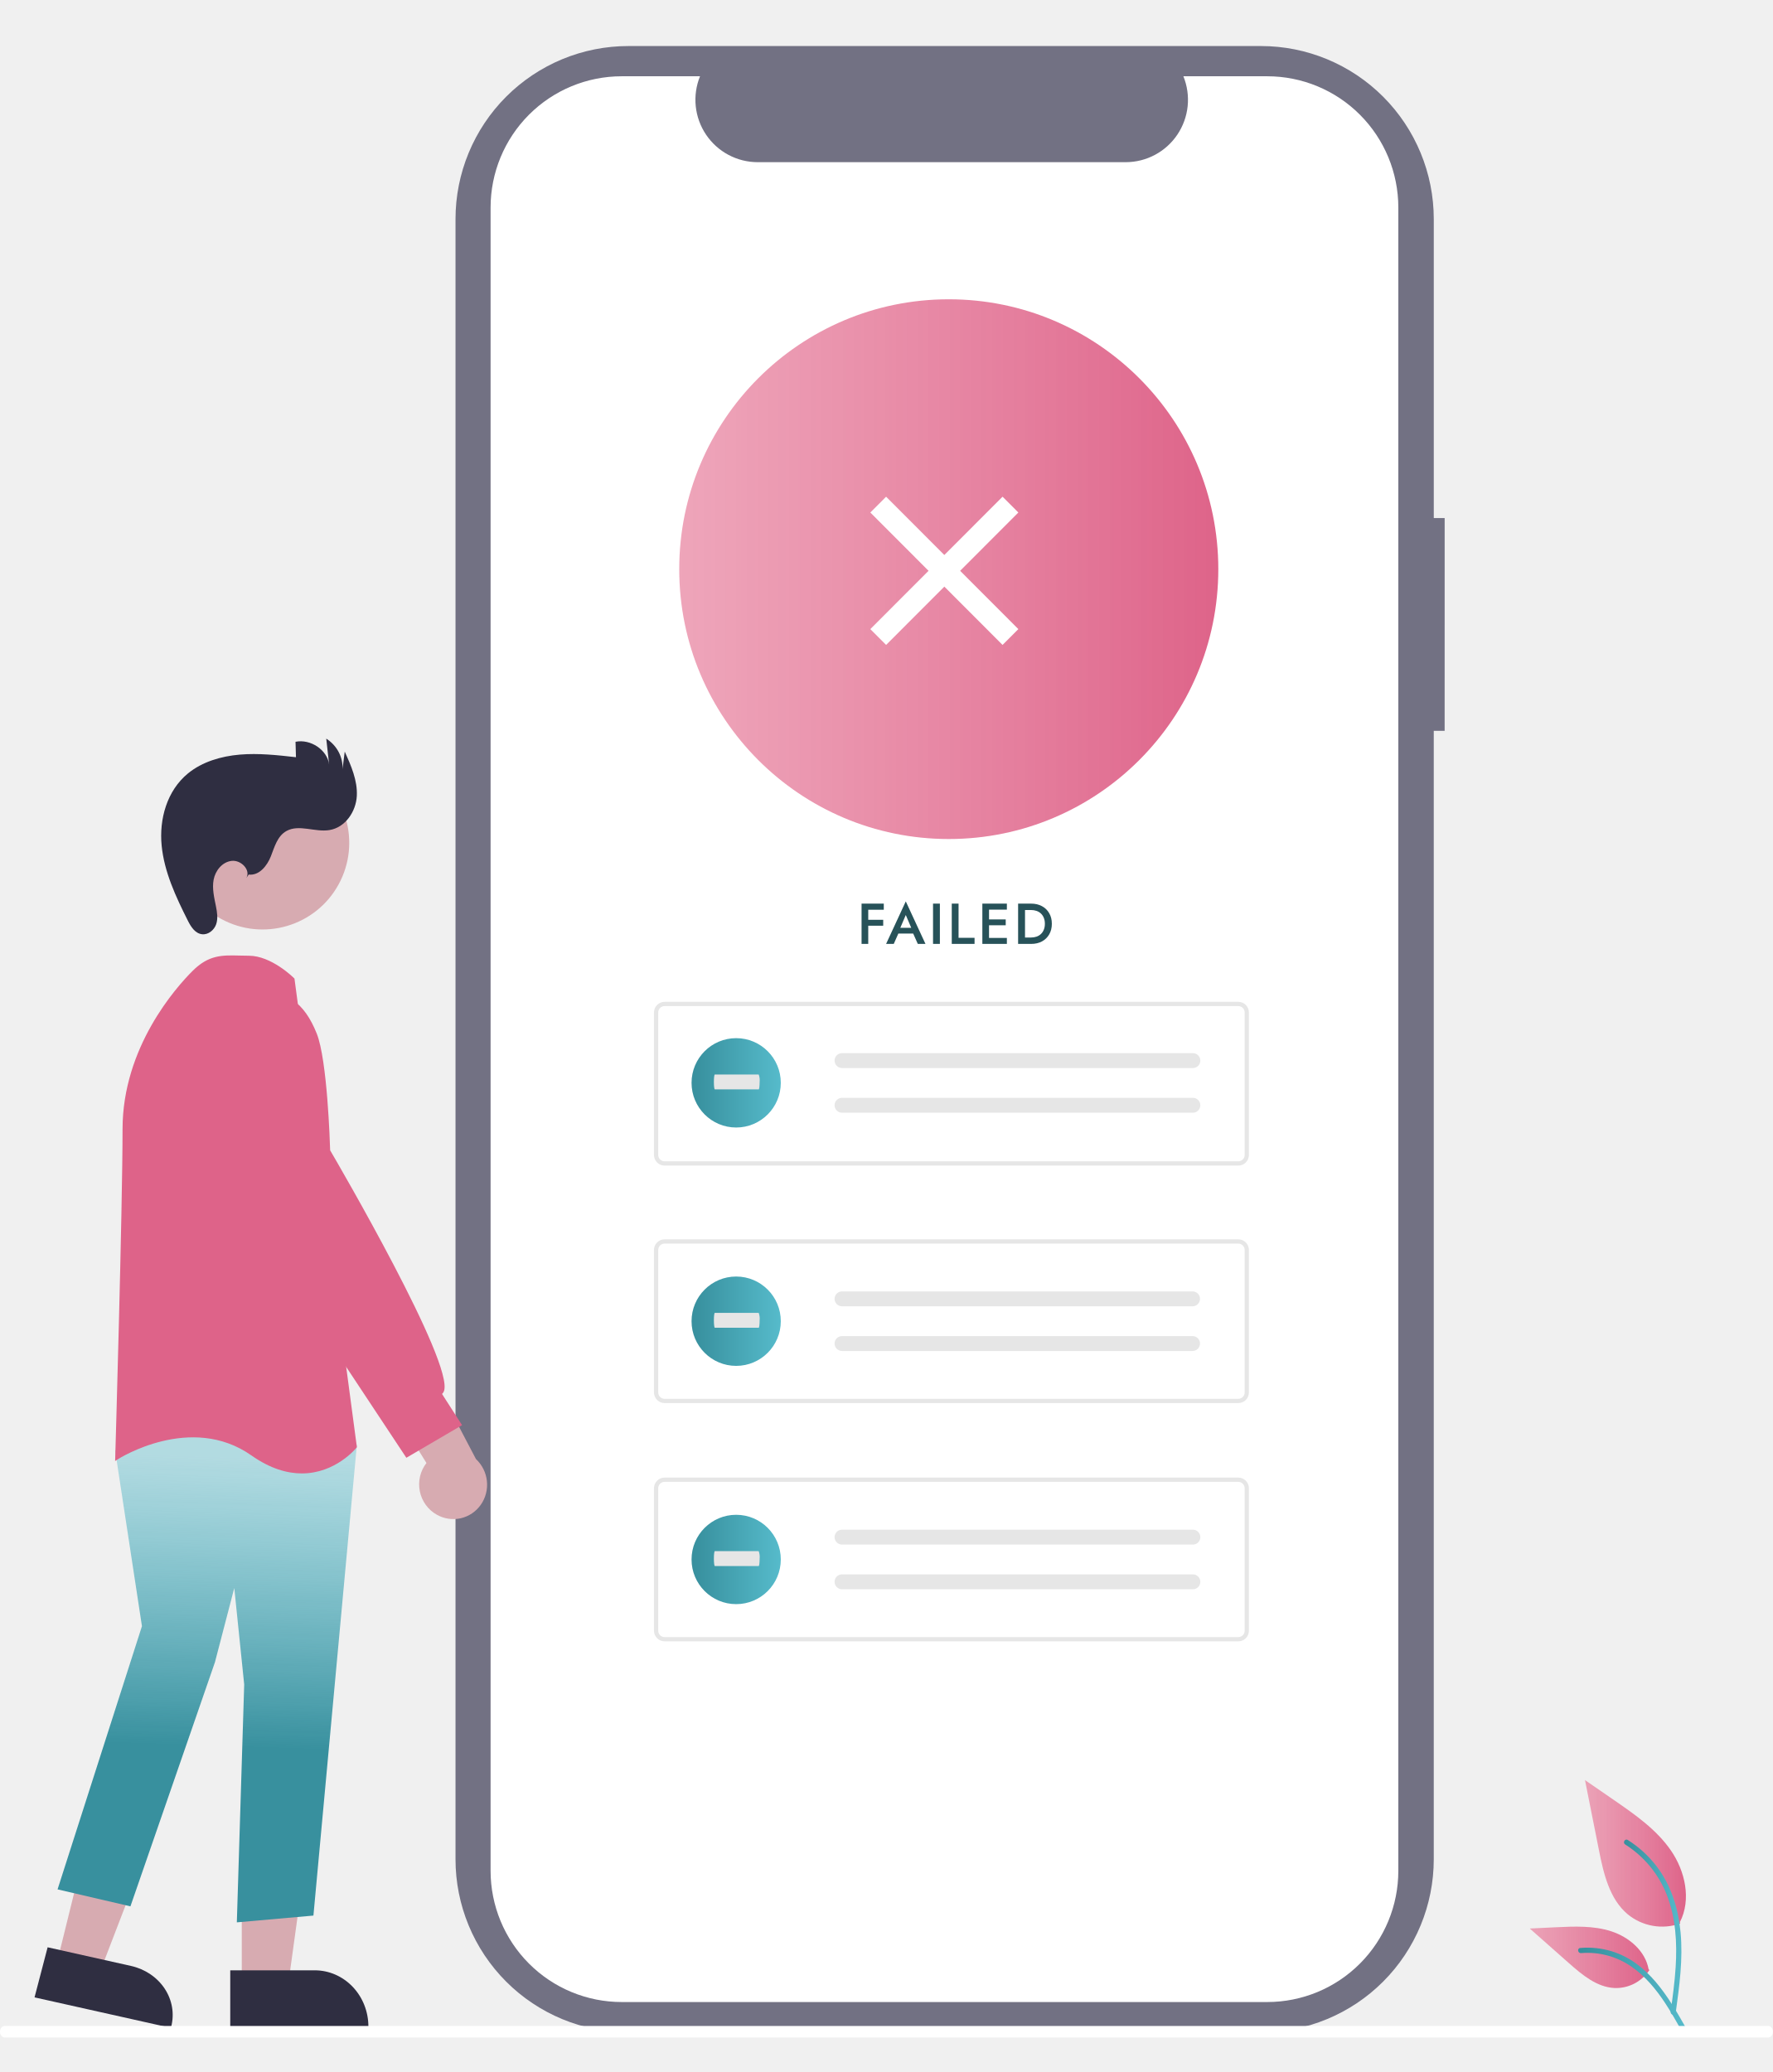
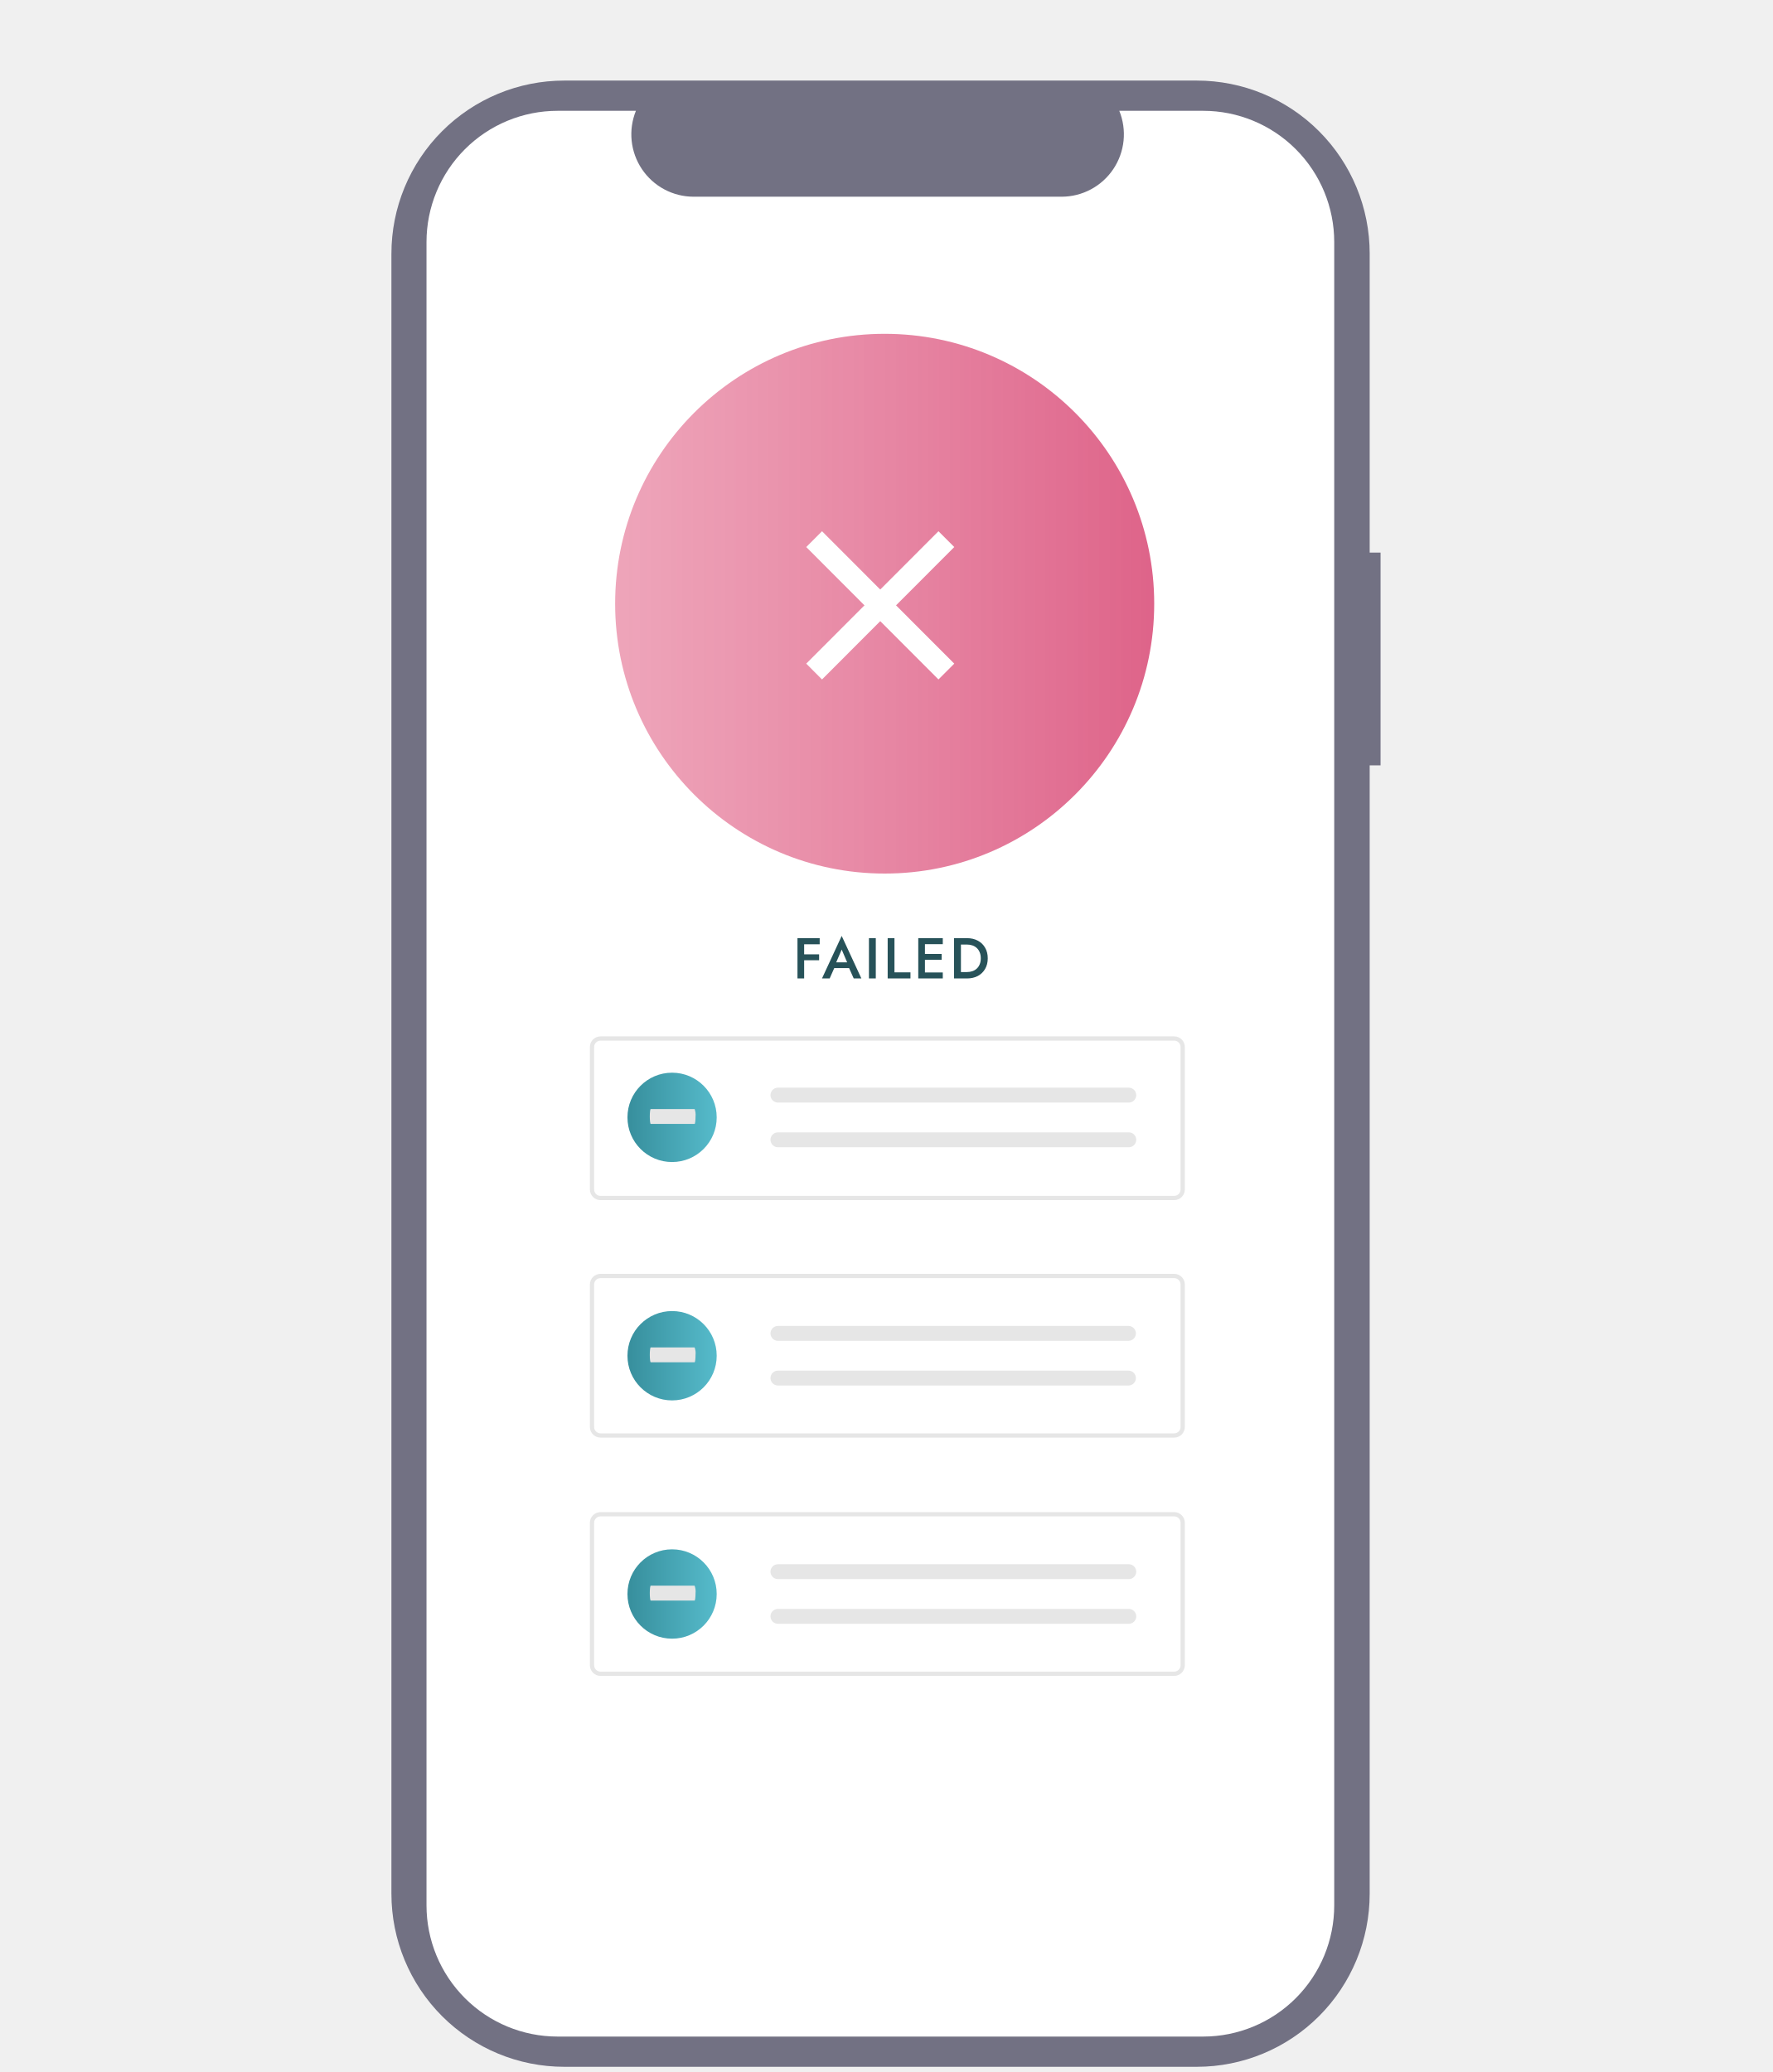
<svg xmlns="http://www.w3.org/2000/svg" width="154" height="180" viewBox="0 0 154 180" fill="none">
-   <g clip-path="url(#clip0_57_130)">
-     <g clip-path="url(#clip1_57_130)">
-       <path d="M125.487 45.004H124.542V19.032C124.542 15.045 122.96 11.222 120.145 8.403C117.33 5.584 113.512 4 109.53 4H54.579C52.607 4 50.655 4.389 48.834 5.144C47.013 5.9 45.358 7.007 43.964 8.403C42.57 9.798 41.464 11.456 40.71 13.279C39.955 15.103 39.567 17.058 39.567 19.032V161.517C39.567 165.503 41.149 169.327 43.964 172.146C46.779 174.965 50.597 176.548 54.578 176.548H109.53C113.511 176.548 117.329 174.965 120.144 172.146C122.959 169.327 124.541 165.503 124.541 161.517V63.491H125.486L125.487 45.004Z" fill="#3F3D56" fill-opacity="0.71" />
-       <path d="M121.463 18.025V162.523C121.462 165.546 120.263 168.444 118.129 170.582C115.995 172.72 113.1 173.921 110.081 173.922H54.002C50.983 173.922 48.086 172.722 45.951 170.584C43.815 168.446 42.615 165.547 42.614 162.523V18.025C42.615 15.001 43.815 12.102 45.95 9.964C48.086 7.826 50.982 6.626 54.002 6.626H60.805C60.471 7.449 60.343 8.341 60.434 9.224C60.525 10.107 60.831 10.955 61.326 11.692C61.821 12.429 62.488 13.033 63.271 13.451C64.053 13.869 64.926 14.088 65.813 14.089H97.784C98.671 14.088 99.544 13.869 100.326 13.451C101.109 13.033 101.776 12.429 102.271 11.692C102.765 10.955 103.072 10.107 103.163 9.224C103.253 8.341 103.126 7.449 102.792 6.626H110.079C113.098 6.627 115.992 7.827 118.127 9.965C120.262 12.102 121.461 15 121.463 18.023V18.025Z" fill="white" />
-       <path d="M82.412 72.888C95.343 72.888 105.825 62.392 105.825 49.444C105.825 36.496 95.343 26 82.412 26C69.482 26 59 36.496 59 49.444C59 62.392 69.482 72.888 82.412 72.888Z" fill="url(#paint0_linear_57_130)" />
-       <path d="M107.562 101.258H57.729C57.484 101.257 57.25 101.16 57.077 100.987C56.904 100.813 56.807 100.579 56.806 100.334V87.956C56.807 87.711 56.904 87.476 57.077 87.302C57.25 87.129 57.484 87.032 57.729 87.031H107.562C107.806 87.032 108.041 87.129 108.214 87.302C108.387 87.476 108.484 87.711 108.485 87.956V100.334C108.484 100.579 108.387 100.814 108.214 100.987C108.041 101.16 107.806 101.257 107.562 101.258V101.258ZM57.729 87.401C57.582 87.401 57.441 87.46 57.338 87.564C57.234 87.668 57.175 87.808 57.175 87.956V100.334C57.175 100.481 57.234 100.622 57.338 100.726C57.441 100.83 57.582 100.888 57.729 100.888H107.562C107.709 100.888 107.849 100.83 107.953 100.726C108.057 100.622 108.115 100.481 108.116 100.334V87.956C108.115 87.808 108.057 87.668 107.953 87.564C107.849 87.46 107.709 87.401 107.562 87.401H57.729Z" fill="#E6E6E6" />
-       <path d="M73.14 91.489C72.969 91.489 72.805 91.557 72.683 91.679C72.562 91.8 72.494 91.965 72.494 92.136C72.494 92.308 72.562 92.472 72.683 92.594C72.805 92.715 72.969 92.783 73.14 92.783H103.593C103.765 92.79 103.931 92.728 104.057 92.611C104.183 92.495 104.257 92.333 104.264 92.161C104.27 91.99 104.209 91.823 104.092 91.697C103.976 91.571 103.814 91.496 103.643 91.49C103.633 91.49 103.624 91.489 103.614 91.489L73.14 91.489Z" fill="#E6E6E6" />
-       <path d="M73.14 95.37C72.969 95.37 72.805 95.438 72.683 95.559C72.562 95.681 72.494 95.845 72.494 96.017C72.494 96.188 72.562 96.353 72.683 96.474C72.805 96.596 72.969 96.664 73.14 96.664H103.593C103.765 96.67 103.931 96.608 104.057 96.492C104.183 96.375 104.257 96.213 104.264 96.042C104.27 95.87 104.209 95.703 104.092 95.577C103.976 95.451 103.814 95.377 103.643 95.371C103.633 95.37 103.624 95.37 103.614 95.37L73.14 95.37Z" fill="#E6E6E6" />
-       <path d="M107.562 121.889H57.729C57.484 121.889 57.25 121.791 57.077 121.618C56.904 121.445 56.807 121.21 56.806 120.965V108.587C56.807 108.342 56.904 108.107 57.077 107.934C57.25 107.761 57.484 107.663 57.729 107.663H107.562C107.806 107.663 108.041 107.761 108.214 107.934C108.387 108.107 108.484 108.342 108.485 108.587V120.965C108.484 121.21 108.387 121.445 108.214 121.618C108.041 121.791 107.806 121.889 107.562 121.889ZM57.729 108.033C57.582 108.033 57.441 108.091 57.338 108.195C57.234 108.299 57.175 108.44 57.175 108.587V120.965C57.175 121.112 57.234 121.253 57.338 121.357C57.441 121.461 57.582 121.52 57.729 121.52H107.562C107.709 121.52 107.849 121.461 107.953 121.357C108.057 121.253 108.115 121.112 108.116 120.965V108.587C108.115 108.44 108.057 108.299 107.953 108.195C107.849 108.091 107.709 108.033 107.562 108.033H57.729Z" fill="#E6E6E6" />
-       <path d="M73.14 112.188C72.969 112.188 72.805 112.256 72.683 112.377C72.562 112.499 72.494 112.663 72.494 112.835C72.494 113.006 72.562 113.171 72.683 113.292C72.805 113.413 72.969 113.482 73.14 113.482H103.593C103.762 113.481 103.924 113.414 104.044 113.295C104.164 113.176 104.233 113.014 104.236 112.845C104.239 112.676 104.175 112.513 104.059 112.39C103.943 112.267 103.783 112.195 103.614 112.188H73.14V112.188Z" fill="#E6E6E6" />
-       <path d="M73.14 116.069C72.969 116.069 72.805 116.138 72.683 116.259C72.562 116.38 72.494 116.545 72.494 116.716C72.494 116.888 72.562 117.052 72.683 117.174C72.805 117.295 72.969 117.363 73.14 117.363H103.593C103.762 117.362 103.924 117.295 104.044 117.176C104.164 117.057 104.233 116.896 104.236 116.727C104.239 116.558 104.175 116.394 104.059 116.271C103.943 116.149 103.783 116.076 103.614 116.07H73.14V116.069Z" fill="#E6E6E6" />
-       <path d="M107.562 142.588H57.729C57.484 142.588 57.25 142.491 57.077 142.317C56.904 142.144 56.807 141.909 56.806 141.664V129.286C56.807 129.041 56.904 128.806 57.077 128.633C57.25 128.46 57.484 128.363 57.729 128.362H107.562C107.806 128.363 108.041 128.46 108.214 128.633C108.387 128.806 108.484 129.041 108.485 129.286V141.665C108.484 141.909 108.387 142.144 108.214 142.318C108.041 142.491 107.806 142.588 107.562 142.589V142.588ZM57.729 128.732C57.582 128.732 57.441 128.79 57.338 128.894C57.234 128.998 57.175 129.139 57.175 129.286V141.665C57.175 141.812 57.234 141.953 57.338 142.056C57.441 142.16 57.582 142.219 57.729 142.219H107.562C107.709 142.219 107.849 142.16 107.953 142.056C108.057 141.953 108.115 141.812 108.116 141.665V129.286C108.115 129.139 108.057 128.998 107.953 128.894C107.849 128.79 107.709 128.732 107.562 128.732H57.729Z" fill="#E6E6E6" />
-       <path d="M73.14 132.888C72.969 132.888 72.805 132.956 72.683 133.077C72.562 133.198 72.494 133.363 72.494 133.535C72.494 133.706 72.562 133.871 72.683 133.992C72.805 134.113 72.969 134.181 73.14 134.181H103.593C103.678 134.185 103.763 134.171 103.842 134.142C103.922 134.112 103.995 134.067 104.057 134.01C104.119 133.952 104.17 133.882 104.205 133.805C104.241 133.728 104.261 133.645 104.264 133.56C104.267 133.475 104.254 133.39 104.224 133.31C104.195 133.231 104.15 133.158 104.092 133.095C104.035 133.033 103.965 132.983 103.888 132.947C103.811 132.912 103.728 132.892 103.643 132.888C103.633 132.888 103.624 132.888 103.614 132.888L73.14 132.888Z" fill="#E6E6E6" />
-       <path d="M73.14 136.769C72.969 136.769 72.805 136.837 72.683 136.959C72.562 137.08 72.494 137.244 72.494 137.416C72.494 137.588 72.562 137.752 72.683 137.873C72.805 137.995 72.969 138.063 73.14 138.063H103.593C103.678 138.066 103.763 138.053 103.842 138.023C103.922 137.994 103.995 137.949 104.057 137.891C104.119 137.833 104.17 137.764 104.205 137.687C104.241 137.609 104.261 137.526 104.264 137.441C104.267 137.356 104.254 137.271 104.224 137.192C104.195 137.112 104.15 137.039 104.092 136.977C104.035 136.914 103.965 136.864 103.888 136.828C103.811 136.793 103.728 136.773 103.643 136.77C103.633 136.769 103.624 136.769 103.614 136.769H73.14L73.14 136.769Z" fill="#E6E6E6" />
-       <path d="M145.947 167.103C145.182 167.372 144.36 167.44 143.562 167.299C142.763 167.158 142.014 166.814 141.387 166.299C139.79 164.957 139.29 162.745 138.882 160.698L137.677 154.641L140.2 156.381C142.014 157.632 143.869 158.923 145.126 160.735C146.382 162.547 146.93 165.02 145.921 166.981" fill="url(#paint1_linear_57_130)" />
-       <path d="M145.557 174.857C145.875 172.54 146.201 170.194 145.978 167.853C145.781 165.773 145.147 163.742 143.857 162.077C143.173 161.195 142.34 160.439 141.396 159.844C141.15 159.688 140.923 160.079 141.168 160.233C142.801 161.267 144.065 162.794 144.776 164.593C145.561 166.594 145.688 168.775 145.552 170.9C145.47 172.185 145.296 173.462 145.122 174.737C145.108 174.794 145.117 174.855 145.146 174.907C145.175 174.958 145.223 174.997 145.279 175.015C145.337 175.03 145.398 175.022 145.45 174.993C145.502 174.963 145.54 174.914 145.557 174.857H145.557Z" fill="url(#paint2_linear_57_130)" />
-       <path d="M143.272 171.14C142.943 171.639 142.492 172.045 141.962 172.32C141.432 172.594 140.84 172.726 140.243 172.705C138.71 172.632 137.432 171.561 136.281 170.544L132.879 167.535L135.131 167.427C136.75 167.349 138.412 167.277 139.956 167.777C141.499 168.277 142.921 169.481 143.203 171.079" fill="url(#paint3_linear_57_130)" />
-       <path d="M146.454 176.188C144.927 173.48 143.153 170.47 139.985 169.507C139.104 169.241 138.18 169.145 137.263 169.226C136.974 169.25 137.047 169.697 137.336 169.672C138.873 169.544 140.406 169.951 141.679 170.823C142.903 171.657 143.857 172.818 144.664 174.048C145.158 174.801 145.601 175.588 146.043 176.372C146.184 176.623 146.598 176.442 146.454 176.188Z" fill="url(#paint4_linear_57_130)" />
-       <path d="M63.946 97.95C66.087 97.95 67.822 96.212 67.822 94.069C67.822 91.925 66.087 90.187 63.946 90.187C61.806 90.187 60.07 91.925 60.07 94.069C60.07 96.212 61.806 97.95 63.946 97.95Z" fill="url(#paint5_linear_57_130)" />
-       <path d="M62.091 93.344C62.046 93.344 62.01 93.633 62.01 93.99C62.01 94.347 62.046 94.637 62.091 94.637H65.902C65.946 94.643 65.983 94.358 65.984 94.001C66.009 93.779 65.981 93.554 65.904 93.344H62.091V93.344Z" fill="#E6E6E6" />
-       <path d="M63.946 118.657C66.087 118.657 67.822 116.92 67.822 114.776C67.822 112.633 66.087 110.895 63.946 110.895C61.806 110.895 60.07 112.633 60.07 114.776C60.07 116.92 61.806 118.657 63.946 118.657Z" fill="url(#paint6_linear_57_130)" />
-       <path d="M62.091 114.051C62.046 114.051 62.01 114.341 62.01 114.698C62.01 115.055 62.046 115.345 62.091 115.345H65.902C65.946 115.351 65.983 115.066 65.984 114.709C66.009 114.487 65.981 114.261 65.904 114.051L62.091 114.051Z" fill="#E6E6E6" />
-       <path d="M63.946 139.356C66.087 139.356 67.822 137.619 67.822 135.475C67.822 133.332 66.087 131.594 63.946 131.594C61.806 131.594 60.07 133.332 60.07 135.475C60.07 137.619 61.806 139.356 63.946 139.356Z" fill="url(#paint7_linear_57_130)" />
-       <path d="M62.091 134.75C62.046 134.75 62.01 135.04 62.01 135.397C62.01 135.754 62.046 136.044 62.091 136.044H65.902C65.946 136.05 65.983 135.765 65.984 135.408C66.009 135.186 65.981 134.961 65.904 134.751L62.091 134.75Z" fill="#E6E6E6" />
-       <path d="M76.97 43.15L75.599 44.523L87.085 56.026L88.457 54.652L76.97 43.15Z" fill="white" />
-       <path d="M88.457 44.523L87.085 43.15L75.599 54.652L76.97 56.026L88.457 44.523Z" fill="white" />
-       <path d="M5 170.281L8.737 171.166L14 157.471L8.485 156.166L5 170.281Z" fill="#D7ABB1" />
-       <path d="M14.844 176.166L14.869 176.07C15.162 174.941 14.96 173.751 14.306 172.761C13.652 171.77 12.6 171.06 11.381 170.786L4.137 169.166L3 173.517L14.844 176.166Z" fill="#2F2E41" />
-       <path d="M21.001 172.166L25.066 172.165L27 158.166L21 158.166L21.001 172.166Z" fill="#D7ABB1" />
-       <path d="M20 176.166L32 176.165V176.055C32 174.758 31.509 173.515 30.635 172.598C29.761 171.681 28.576 171.166 27.34 171.166H27.34L20 171.166L20 176.166Z" fill="#2F2E41" />
-       <path d="M27.225 166.411L31 125.5C26 131 20.5 124 15.373 124.01C15.373 124.01 17.123 122.5 15.312 124C13.5 125.5 10 126 10 126L12.33 141.27L5 164.135L11.329 165.61L18.67 144.404L20.35 137.956L21.212 146.335L20.572 167L27.225 166.411Z" fill="url(#paint8_linear_57_130)" />
-       <path d="M30.959 125.773L31 125.72L25.586 85.066L25.579 85.013L25.541 84.975C25.461 84.895 23.564 83.026 21.613 83.026C21.331 83.026 21.063 83.019 20.806 83.012C19.313 82.974 18.134 82.942 16.732 84.341C15.304 85.765 10.645 90.965 10.645 98.088C10.645 104.982 10.015 126.406 10.009 126.621L10 126.924L10.254 126.759C10.317 126.719 16.584 122.739 21.84 126.438C23.482 127.595 24.958 128 26.219 128C29.156 128 30.933 125.805 30.959 125.773Z" fill="#DE6389" />
-       <path d="M19.202 79.824C15.556 77.829 14.216 73.255 16.209 69.606C18.202 65.958 22.774 64.617 26.42 66.611C30.066 68.606 31.406 73.18 29.413 76.829C27.42 80.477 22.848 81.818 19.202 79.824Z" fill="#D7ABB1" />
-       <path d="M37.947 131.589C37.569 131.379 37.241 131.088 36.986 130.735C36.73 130.383 36.553 129.979 36.467 129.551C36.381 129.122 36.388 128.68 36.487 128.256C36.587 127.832 36.777 127.436 37.043 127.096L31.461 118.097L36.874 118.228L41.345 126.754C41.879 127.251 42.217 127.93 42.294 128.662C42.371 129.394 42.182 130.127 41.763 130.723C41.344 131.319 40.724 131.736 40.021 131.896C39.317 132.055 38.579 131.946 37.947 131.589Z" fill="#D7ABB1" />
-       <path d="M40.137 123.805L38.395 121.098C38.47 121.035 38.527 120.953 38.561 120.86C39.48 118.46 29.352 101.083 28.678 99.931C28.658 99.254 28.43 92.088 27.515 89.793C26.437 87.091 24.862 85.986 22.249 86.097C19.369 86.229 19.176 90.334 19.174 90.376L20.647 100.646L25.605 112.001L35.297 126.64L40.137 123.805Z" fill="#DE6389" />
-       <path d="M21.602 75.975C22.517 76.088 23.207 75.206 23.527 74.392C23.847 73.577 24.091 72.629 24.886 72.189C25.973 71.588 27.364 72.311 28.606 72.112C30.01 71.888 30.922 70.488 30.994 69.15C31.065 67.811 30.5 66.524 29.945 65.29L29.751 66.824C29.777 66.304 29.66 65.787 29.413 65.321C29.166 64.856 28.796 64.458 28.339 64.166L28.589 66.416C28.432 65.155 26.989 64.178 25.67 64.44L25.709 65.781C24.088 65.599 22.453 65.417 20.828 65.555C19.202 65.694 17.565 66.178 16.332 67.186C14.489 68.694 13.816 71.176 14.042 73.465C14.268 75.754 15.272 77.904 16.318 79.981C16.581 80.504 16.945 81.094 17.555 81.16C18.104 81.22 18.605 80.788 18.776 80.294C18.946 79.8 18.863 79.263 18.761 78.752C18.607 77.981 18.412 77.192 18.557 76.419C18.702 75.646 19.293 74.882 20.121 74.787C20.949 74.693 21.796 75.584 21.398 76.273L21.602 75.975Z" fill="#2F2E41" />
-       <path d="M153.598 177H0.402C0.18 177 0 176.776 0 176.5C0 176.224 0.18 176 0.402 176H153.598C153.82 176 154 176.224 154 176.5C154 176.776 153.82 177 153.598 177Z" fill="white" />
-     </g>
-     <path d="M75.203 79.03V78.5H76.768V79.03H75.203ZM75.203 80.42V79.905H76.718V80.42H75.203ZM74.838 78.5H75.418V82H74.838V78.5ZM77.764 81.1L77.874 80.6H79.499L79.614 81.1H77.764ZM78.679 79.49L78.129 80.775L78.119 80.905L77.634 82H76.969L78.679 78.305L80.389 82H79.724L79.249 80.935L79.234 80.79L78.679 79.49ZM81.046 78.5H81.641V82H81.046V78.5ZM82.673 78.5H83.263V81.47H84.653V82H82.673V78.5ZM85.695 82V81.48H87.46V82H85.695ZM85.695 79.02V78.5H87.46V79.02H85.695ZM85.695 80.38V79.87H87.36V80.38H85.695ZM85.33 78.5H85.91V82H85.33V78.5ZM88.436 78.5H89.036V82H88.436V78.5ZM89.566 82H88.801V81.445H89.551C89.725 81.445 89.885 81.42 90.031 81.37C90.178 81.32 90.305 81.245 90.411 81.145C90.521 81.045 90.606 80.92 90.666 80.77C90.73 80.62 90.761 80.447 90.761 80.25C90.761 80.053 90.73 79.88 90.666 79.73C90.606 79.58 90.521 79.455 90.411 79.355C90.305 79.255 90.178 79.18 90.031 79.13C89.885 79.08 89.725 79.055 89.551 79.055H88.801V78.5H89.566C89.923 78.5 90.236 78.573 90.506 78.72C90.776 78.863 90.986 79.067 91.136 79.33C91.29 79.59 91.366 79.897 91.366 80.25C91.366 80.603 91.29 80.912 91.136 81.175C90.986 81.435 90.776 81.638 90.506 81.785C90.236 81.928 89.923 82 89.566 82Z" fill="#275259" />
-   </g>
+   <path d="M119.92 48.004H118.975V22.032C118.975 18.045 117.393 14.222 114.578 11.403C111.763 8.584 107.944 7 103.963 7H49.012C47.04 7 45.088 7.389 43.267 8.144C41.446 8.9 39.791 10.007 38.397 11.403C37.003 12.798 35.897 14.456 35.143 16.279C34.388 18.103 34 20.058 34 22.032V164.517C34 168.503 35.582 172.327 38.397 175.146C41.212 177.965 45.03 179.548 49.011 179.548H103.962C107.944 179.548 111.762 177.965 114.577 175.146C117.392 172.327 118.974 168.503 118.974 164.517V66.491H119.919L119.92 48.004Z" fill="#3F3D56" fill-opacity="0.71" />
+   <path d="M115.895 21.025V165.523C115.895 168.546 114.696 171.444 112.562 173.582C110.427 175.72 107.533 176.921 104.514 176.922H48.435C45.416 176.922 42.519 175.722 40.384 173.584C38.248 171.446 37.047 168.547 37.047 165.523V21.025C37.047 18.001 38.248 15.102 40.383 12.964C42.519 10.826 45.415 9.626 48.435 9.626H55.237C54.904 10.449 54.776 11.341 54.867 12.224C54.958 13.107 55.264 13.955 55.759 14.692C56.254 15.429 56.921 16.033 57.704 16.451C58.486 16.869 59.359 17.088 60.246 17.089H92.217C93.104 17.088 93.977 16.869 94.759 16.451C95.541 16.033 96.209 15.429 96.704 14.692C97.198 13.955 97.505 13.107 97.596 12.224C97.686 11.341 97.559 10.449 97.225 9.626H104.512C107.531 9.627 110.425 10.828 112.56 12.965C114.695 15.102 115.894 18 115.895 21.023V21.025Z" fill="white" />
+   <path d="M76.845 75.888C89.775 75.888 100.258 65.392 100.258 52.444C100.258 39.496 89.775 29 76.845 29C63.915 29 53.433 39.496 53.433 52.444C53.433 65.392 63.915 75.888 76.845 75.888Z" fill="url(#paint0_linear_57_130)" />
+   <path d="M101.995 104.258H52.162C51.917 104.257 51.683 104.16 51.51 103.987C51.337 103.813 51.239 103.579 51.239 103.334V90.956C51.24 90.711 51.337 90.476 51.51 90.302C51.683 90.129 51.917 90.032 52.162 90.031H101.995C102.239 90.032 102.474 90.129 102.647 90.302C102.82 90.476 102.917 90.711 102.918 90.956V103.334C102.917 103.579 102.82 103.814 102.647 103.987C102.474 104.16 102.239 104.257 101.995 104.258V104.258ZM52.162 90.401C52.015 90.401 51.874 90.46 51.771 90.564C51.667 90.668 51.608 90.808 51.608 90.956V103.334C51.608 103.481 51.667 103.622 51.771 103.726C51.874 103.83 52.015 103.888 52.162 103.888H101.995C102.142 103.888 102.282 103.83 102.386 103.726C102.49 103.622 102.548 103.481 102.548 103.334V90.956C102.548 90.808 102.49 90.668 102.386 90.564C102.282 90.46 102.142 90.401 101.995 90.401H52.162Z" fill="#E6E6E6" />
+   <path d="M67.573 94.489C67.402 94.489 67.238 94.557 67.116 94.679C66.995 94.8 66.927 94.965 66.927 95.136C66.927 95.308 66.995 95.472 67.116 95.594C67.238 95.715 67.402 95.783 67.573 95.783H98.026C98.198 95.79 98.364 95.728 98.49 95.611C98.616 95.495 98.69 95.333 98.697 95.161C98.703 94.99 98.641 94.823 98.525 94.697C98.409 94.571 98.247 94.496 98.076 94.49C98.066 94.49 98.057 94.489 98.047 94.489L67.573 94.489Z" fill="#E6E6E6" />
+   <path d="M67.573 98.37C67.402 98.37 67.238 98.438 67.116 98.559C66.995 98.681 66.927 98.845 66.927 99.017C66.927 99.188 66.995 99.353 67.116 99.474C67.238 99.596 67.402 99.664 67.573 99.664H98.026C98.198 99.67 98.364 99.608 98.49 99.492C98.616 99.375 98.69 99.213 98.697 99.042C98.703 98.87 98.641 98.703 98.525 98.577C98.409 98.451 98.247 98.377 98.076 98.371C98.066 98.37 98.057 98.37 98.047 98.37L67.573 98.37Z" fill="#E6E6E6" />
+   <path d="M101.995 124.889H52.162C51.917 124.889 51.683 124.791 51.51 124.618C51.337 124.445 51.239 124.21 51.239 123.965V111.587C51.24 111.342 51.337 111.107 51.51 110.934C51.683 110.761 51.917 110.663 52.162 110.663H101.995C102.239 110.663 102.474 110.761 102.647 110.934C102.82 111.107 102.917 111.342 102.918 111.587V123.965C102.917 124.21 102.82 124.445 102.647 124.618C102.474 124.791 102.239 124.889 101.995 124.889ZM52.162 111.033C52.015 111.033 51.874 111.091 51.771 111.195C51.667 111.299 51.608 111.44 51.608 111.587V123.965C51.608 124.112 51.667 124.253 51.771 124.357C51.874 124.461 52.015 124.52 52.162 124.52H101.995C102.142 124.52 102.282 124.461 102.386 124.357C102.49 124.253 102.548 124.112 102.548 123.965V111.587C102.548 111.44 102.49 111.299 102.386 111.195C102.282 111.091 102.142 111.033 101.995 111.033H52.162Z" fill="#E6E6E6" />
+   <path d="M67.573 115.188C67.402 115.188 67.238 115.256 67.116 115.377C66.995 115.499 66.927 115.663 66.927 115.835C66.927 116.006 66.995 116.171 67.116 116.292C67.238 116.413 67.402 116.482 67.573 116.482H98.026C98.195 116.481 98.357 116.414 98.477 116.295C98.597 116.176 98.666 116.014 98.669 115.845C98.671 115.676 98.608 115.513 98.492 115.39C98.376 115.267 98.216 115.195 98.047 115.188H67.573V115.188Z" fill="#E6E6E6" />
+   <path d="M67.573 119.069C67.402 119.069 67.238 119.138 67.116 119.259C66.995 119.38 66.927 119.545 66.927 119.716C66.927 119.888 66.995 120.052 67.116 120.174C67.238 120.295 67.402 120.363 67.573 120.363H98.026C98.195 120.362 98.357 120.295 98.477 120.176C98.597 120.057 98.666 119.896 98.669 119.727C98.671 119.558 98.608 119.394 98.492 119.271C98.376 119.149 98.216 119.076 98.047 119.07H67.573V119.069Z" fill="#E6E6E6" />
+   <path d="M101.995 145.588H52.162C51.917 145.588 51.683 145.491 51.51 145.317C51.337 145.144 51.239 144.909 51.239 144.664V132.286C51.24 132.041 51.337 131.806 51.51 131.633C51.683 131.46 51.917 131.363 52.162 131.362H101.995C102.239 131.363 102.474 131.46 102.647 131.633C102.82 131.806 102.917 132.041 102.918 132.286V144.665C102.917 144.909 102.82 145.144 102.647 145.318C102.474 145.491 102.239 145.588 101.995 145.589V145.588ZM52.162 131.732C52.015 131.732 51.874 131.79 51.771 131.894C51.667 131.998 51.608 132.139 51.608 132.286V144.665C51.608 144.812 51.667 144.953 51.771 145.056C51.874 145.16 52.015 145.219 52.162 145.219H101.995C102.142 145.219 102.282 145.16 102.386 145.056C102.49 144.953 102.548 144.812 102.548 144.665V132.286C102.548 132.139 102.49 131.998 102.386 131.894C102.282 131.79 102.142 131.732 101.995 131.732H52.162Z" fill="#E6E6E6" />
+   <path d="M67.573 135.888C67.402 135.888 67.238 135.956 67.116 136.077C66.995 136.198 66.927 136.363 66.927 136.535C66.927 136.706 66.995 136.871 67.116 136.992C67.238 137.113 67.402 137.181 67.573 137.181H98.026C98.111 137.185 98.196 137.171 98.275 137.142C98.355 137.112 98.428 137.067 98.49 137.01C98.552 136.952 98.603 136.882 98.638 136.805C98.674 136.728 98.694 136.645 98.697 136.56C98.7 136.475 98.686 136.39 98.657 136.31C98.628 136.231 98.583 136.158 98.525 136.095C98.467 136.033 98.398 135.983 98.321 135.947C98.244 135.912 98.161 135.892 98.076 135.888C98.066 135.888 98.057 135.888 98.047 135.888L67.573 135.888Z" fill="#E6E6E6" />
+   <path d="M67.573 139.769C67.402 139.769 67.238 139.837 67.116 139.959C66.995 140.08 66.927 140.244 66.927 140.416C66.927 140.588 66.995 140.752 67.116 140.873C67.238 140.995 67.402 141.063 67.573 141.063H98.026C98.111 141.066 98.196 141.053 98.275 141.023C98.355 140.994 98.428 140.949 98.49 140.891C98.552 140.833 98.603 140.764 98.638 140.687C98.674 140.609 98.694 140.526 98.697 140.441C98.7 140.356 98.686 140.271 98.657 140.192C98.628 140.112 98.583 140.039 98.525 139.977C98.467 139.914 98.398 139.864 98.321 139.828C98.244 139.793 98.161 139.773 98.076 139.77C98.066 139.769 98.057 139.769 98.047 139.769H67.573L67.573 139.769Z" fill="#E6E6E6" />
+   <path d="M58.379 100.95C60.52 100.95 62.255 99.212 62.255 97.069C62.255 94.925 60.52 93.187 58.379 93.187C56.238 93.187 54.503 94.925 54.503 97.069C54.503 99.212 56.238 100.95 58.379 100.95Z" fill="url(#paint1_linear_57_130)" />
+   <path d="M56.523 96.344C56.479 96.344 56.443 96.633 56.443 96.99C56.443 97.347 56.479 97.637 56.523 97.637H60.335C60.379 97.643 60.416 97.358 60.417 97.001C60.441 96.779 60.414 96.554 60.337 96.344H56.523V96.344Z" fill="#E6E6E6" />
+   <path d="M58.379 121.657C60.52 121.657 62.255 119.92 62.255 117.776C62.255 115.633 60.52 113.895 58.379 113.895C56.238 113.895 54.503 115.633 54.503 117.776C54.503 119.92 56.238 121.657 58.379 121.657Z" fill="url(#paint2_linear_57_130)" />
+   <path d="M56.523 117.051C56.479 117.051 56.443 117.341 56.443 117.698C56.443 118.055 56.479 118.345 56.523 118.345H60.335C60.379 118.351 60.416 118.066 60.417 117.709C60.441 117.487 60.414 117.261 60.337 117.051L56.523 117.051Z" fill="#E6E6E6" />
+   <path d="M58.379 142.356C60.52 142.356 62.255 140.619 62.255 138.475C62.255 136.332 60.52 134.594 58.379 134.594C56.238 134.594 54.503 136.332 54.503 138.475C54.503 140.619 56.238 142.356 58.379 142.356Z" fill="url(#paint3_linear_57_130)" />
+   <path d="M56.523 137.75C56.479 137.75 56.443 138.04 56.443 138.397C56.443 138.754 56.479 139.044 56.523 139.044H60.335C60.379 139.05 60.416 138.765 60.417 138.408C60.441 138.186 60.414 137.961 60.337 137.751L56.523 137.75Z" fill="#E6E6E6" />
+   <path d="M71.403 46.15L70.032 47.523L81.518 59.026L82.89 57.652L71.403 46.15Z" fill="white" />
+   <path d="M82.89 47.523L81.518 46.15L70.032 57.652L71.403 59.026L82.89 47.523Z" fill="white" />
+   <path d="M69.636 82.03V81.5H71.201V82.03H69.636ZM69.636 83.42V82.905H71.151V83.42H69.636ZM69.271 81.5H69.851V85H69.271V81.5ZM72.197 84.1L72.306 83.6H73.931L74.046 84.1H72.197ZM73.112 82.49L72.561 83.775L72.552 83.905L72.067 85H71.401L73.112 81.305L74.822 85H74.156L73.681 83.935L73.666 83.79L73.112 82.49ZM75.479 81.5H76.074V85H75.479V81.5ZM77.106 81.5H77.696V84.47H79.086V85H77.106V81.5ZM80.128 85V84.48H81.893V85H80.128ZM80.128 82.02V81.5H81.893V82.02H80.128ZM80.128 83.38V82.87H81.793V83.38H80.128ZM79.763 81.5H80.343V85H79.763V81.5ZM82.869 81.5H83.469V85H82.869V81.5ZM83.999 85H83.234V84.445H83.984C84.158 84.445 84.318 84.42 84.464 84.37C84.611 84.32 84.738 84.245 84.844 84.145C84.954 84.045 85.039 83.92 85.099 83.77C85.163 83.62 85.194 83.447 85.194 83.25C85.194 83.053 85.163 82.88 85.099 82.73C85.039 82.58 84.954 82.455 84.844 82.355C84.738 82.255 84.611 82.18 84.464 82.13C84.318 82.08 84.158 82.055 83.984 82.055H83.234V81.5H83.999C84.356 81.5 84.669 81.573 84.939 81.72C85.209 81.863 85.419 82.067 85.569 82.33C85.723 82.59 85.799 82.897 85.799 83.25C85.799 83.603 85.723 83.912 85.569 84.175C85.419 84.435 85.209 84.638 84.939 84.785C84.669 84.928 84.356 85 83.999 85Z" fill="#275259" />
  <defs>
-     <linearGradient id="paint0_linear_57_130" x1="106.137" y1="49.222" x2="58.818" y2="49.222" gradientUnits="userSpaceOnUse">
+     <linearGradient id="paint0_linear_57_130" x1="100.57" y1="52.222" x2="53.25" y2="52.222" gradientUnits="userSpaceOnUse">
      <stop stop-color="#DE6389" />
      <stop offset="1" stop-color="#EA8FA9" stop-opacity="0.8" />
    </linearGradient>
-     <linearGradient id="paint1_linear_57_130" x1="146.503" y1="160.946" x2="137.643" y2="160.946" gradientUnits="userSpaceOnUse">
-       <stop stop-color="#DE6389" />
-       <stop offset="1" stop-color="#EA8FA9" stop-opacity="0.8" />
-     </linearGradient>
-     <linearGradient id="paint2_linear_57_130" x1="141.235" y1="159.808" x2="146.052" y2="159.808" gradientUnits="userSpaceOnUse">
+     <linearGradient id="paint1_linear_57_130" x1="54.77" y1="93.187" x2="62.255" y2="93.187" gradientUnits="userSpaceOnUse">
      <stop stop-color="#38909E" />
      <stop offset="1" stop-color="#56BBCB" />
    </linearGradient>
-     <linearGradient id="paint3_linear_57_130" x1="143.341" y1="170.014" x2="132.838" y2="170.014" gradientUnits="userSpaceOnUse">
-       <stop stop-color="#DE6389" />
-       <stop offset="1" stop-color="#EA8FA9" stop-opacity="0.8" />
-     </linearGradient>
-     <linearGradient id="paint4_linear_57_130" x1="137.404" y1="169.198" x2="146.484" y2="169.198" gradientUnits="userSpaceOnUse">
+     <linearGradient id="paint2_linear_57_130" x1="54.77" y1="113.895" x2="62.255" y2="113.895" gradientUnits="userSpaceOnUse">
      <stop stop-color="#38909E" />
      <stop offset="1" stop-color="#56BBCB" />
    </linearGradient>
-     <linearGradient id="paint5_linear_57_130" x1="60.337" y1="90.187" x2="67.822" y2="90.187" gradientUnits="userSpaceOnUse">
+     <linearGradient id="paint3_linear_57_130" x1="54.77" y1="134.594" x2="62.255" y2="134.594" gradientUnits="userSpaceOnUse">
      <stop stop-color="#38909E" />
      <stop offset="1" stop-color="#56BBCB" />
    </linearGradient>
-     <linearGradient id="paint6_linear_57_130" x1="60.337" y1="110.895" x2="67.822" y2="110.895" gradientUnits="userSpaceOnUse">
-       <stop stop-color="#38909E" />
-       <stop offset="1" stop-color="#56BBCB" />
-     </linearGradient>
-     <linearGradient id="paint7_linear_57_130" x1="60.337" y1="131.594" x2="67.822" y2="131.594" gradientUnits="userSpaceOnUse">
-       <stop stop-color="#38909E" />
-       <stop offset="1" stop-color="#56BBCB" />
-     </linearGradient>
-     <linearGradient id="paint8_linear_57_130" x1="19.991" y1="151.752" x2="20.835" y2="126.587" gradientUnits="userSpaceOnUse">
-       <stop stop-color="#38909E" />
-       <stop offset="1" stop-color="#56BBCB" stop-opacity="0.4" />
-     </linearGradient>
-     <clipPath id="clip0_57_130">
-       <rect width="154" height="180" fill="white" />
-     </clipPath>
-     <clipPath id="clip1_57_130">
-       <rect width="180" height="173" fill="white" transform="translate(-26 4)" />
-     </clipPath>
  </defs>
</svg>
